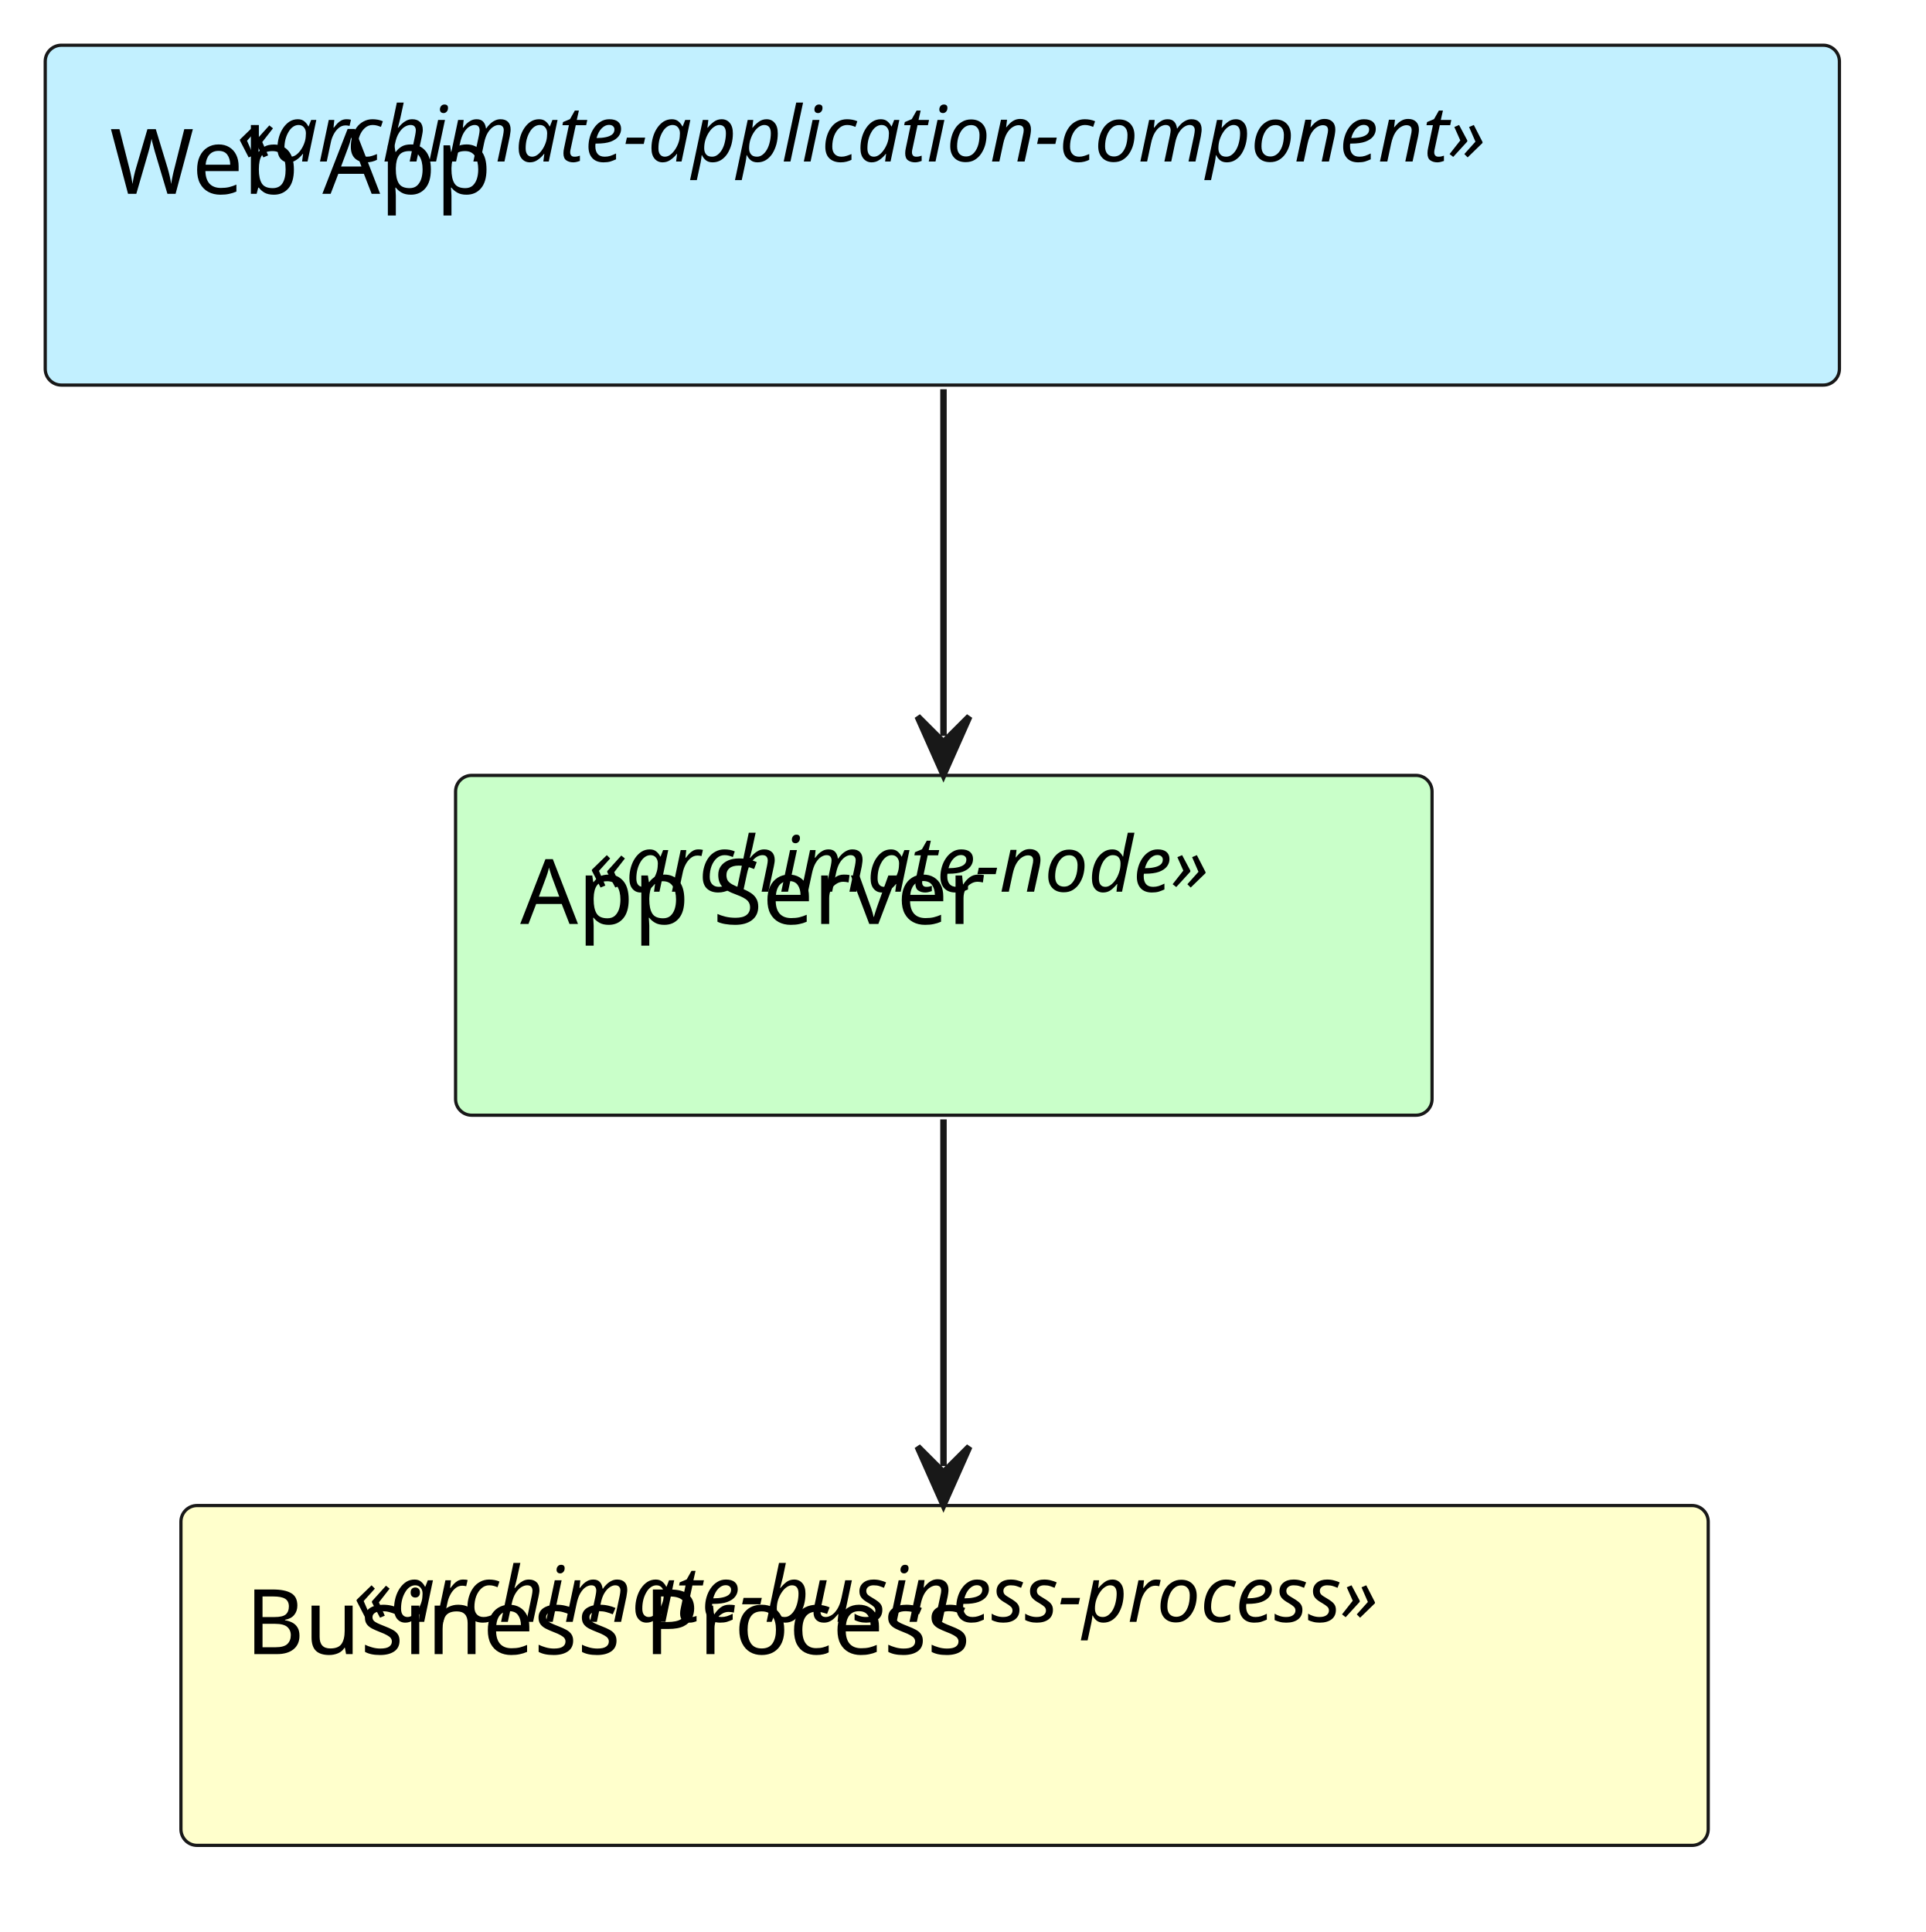
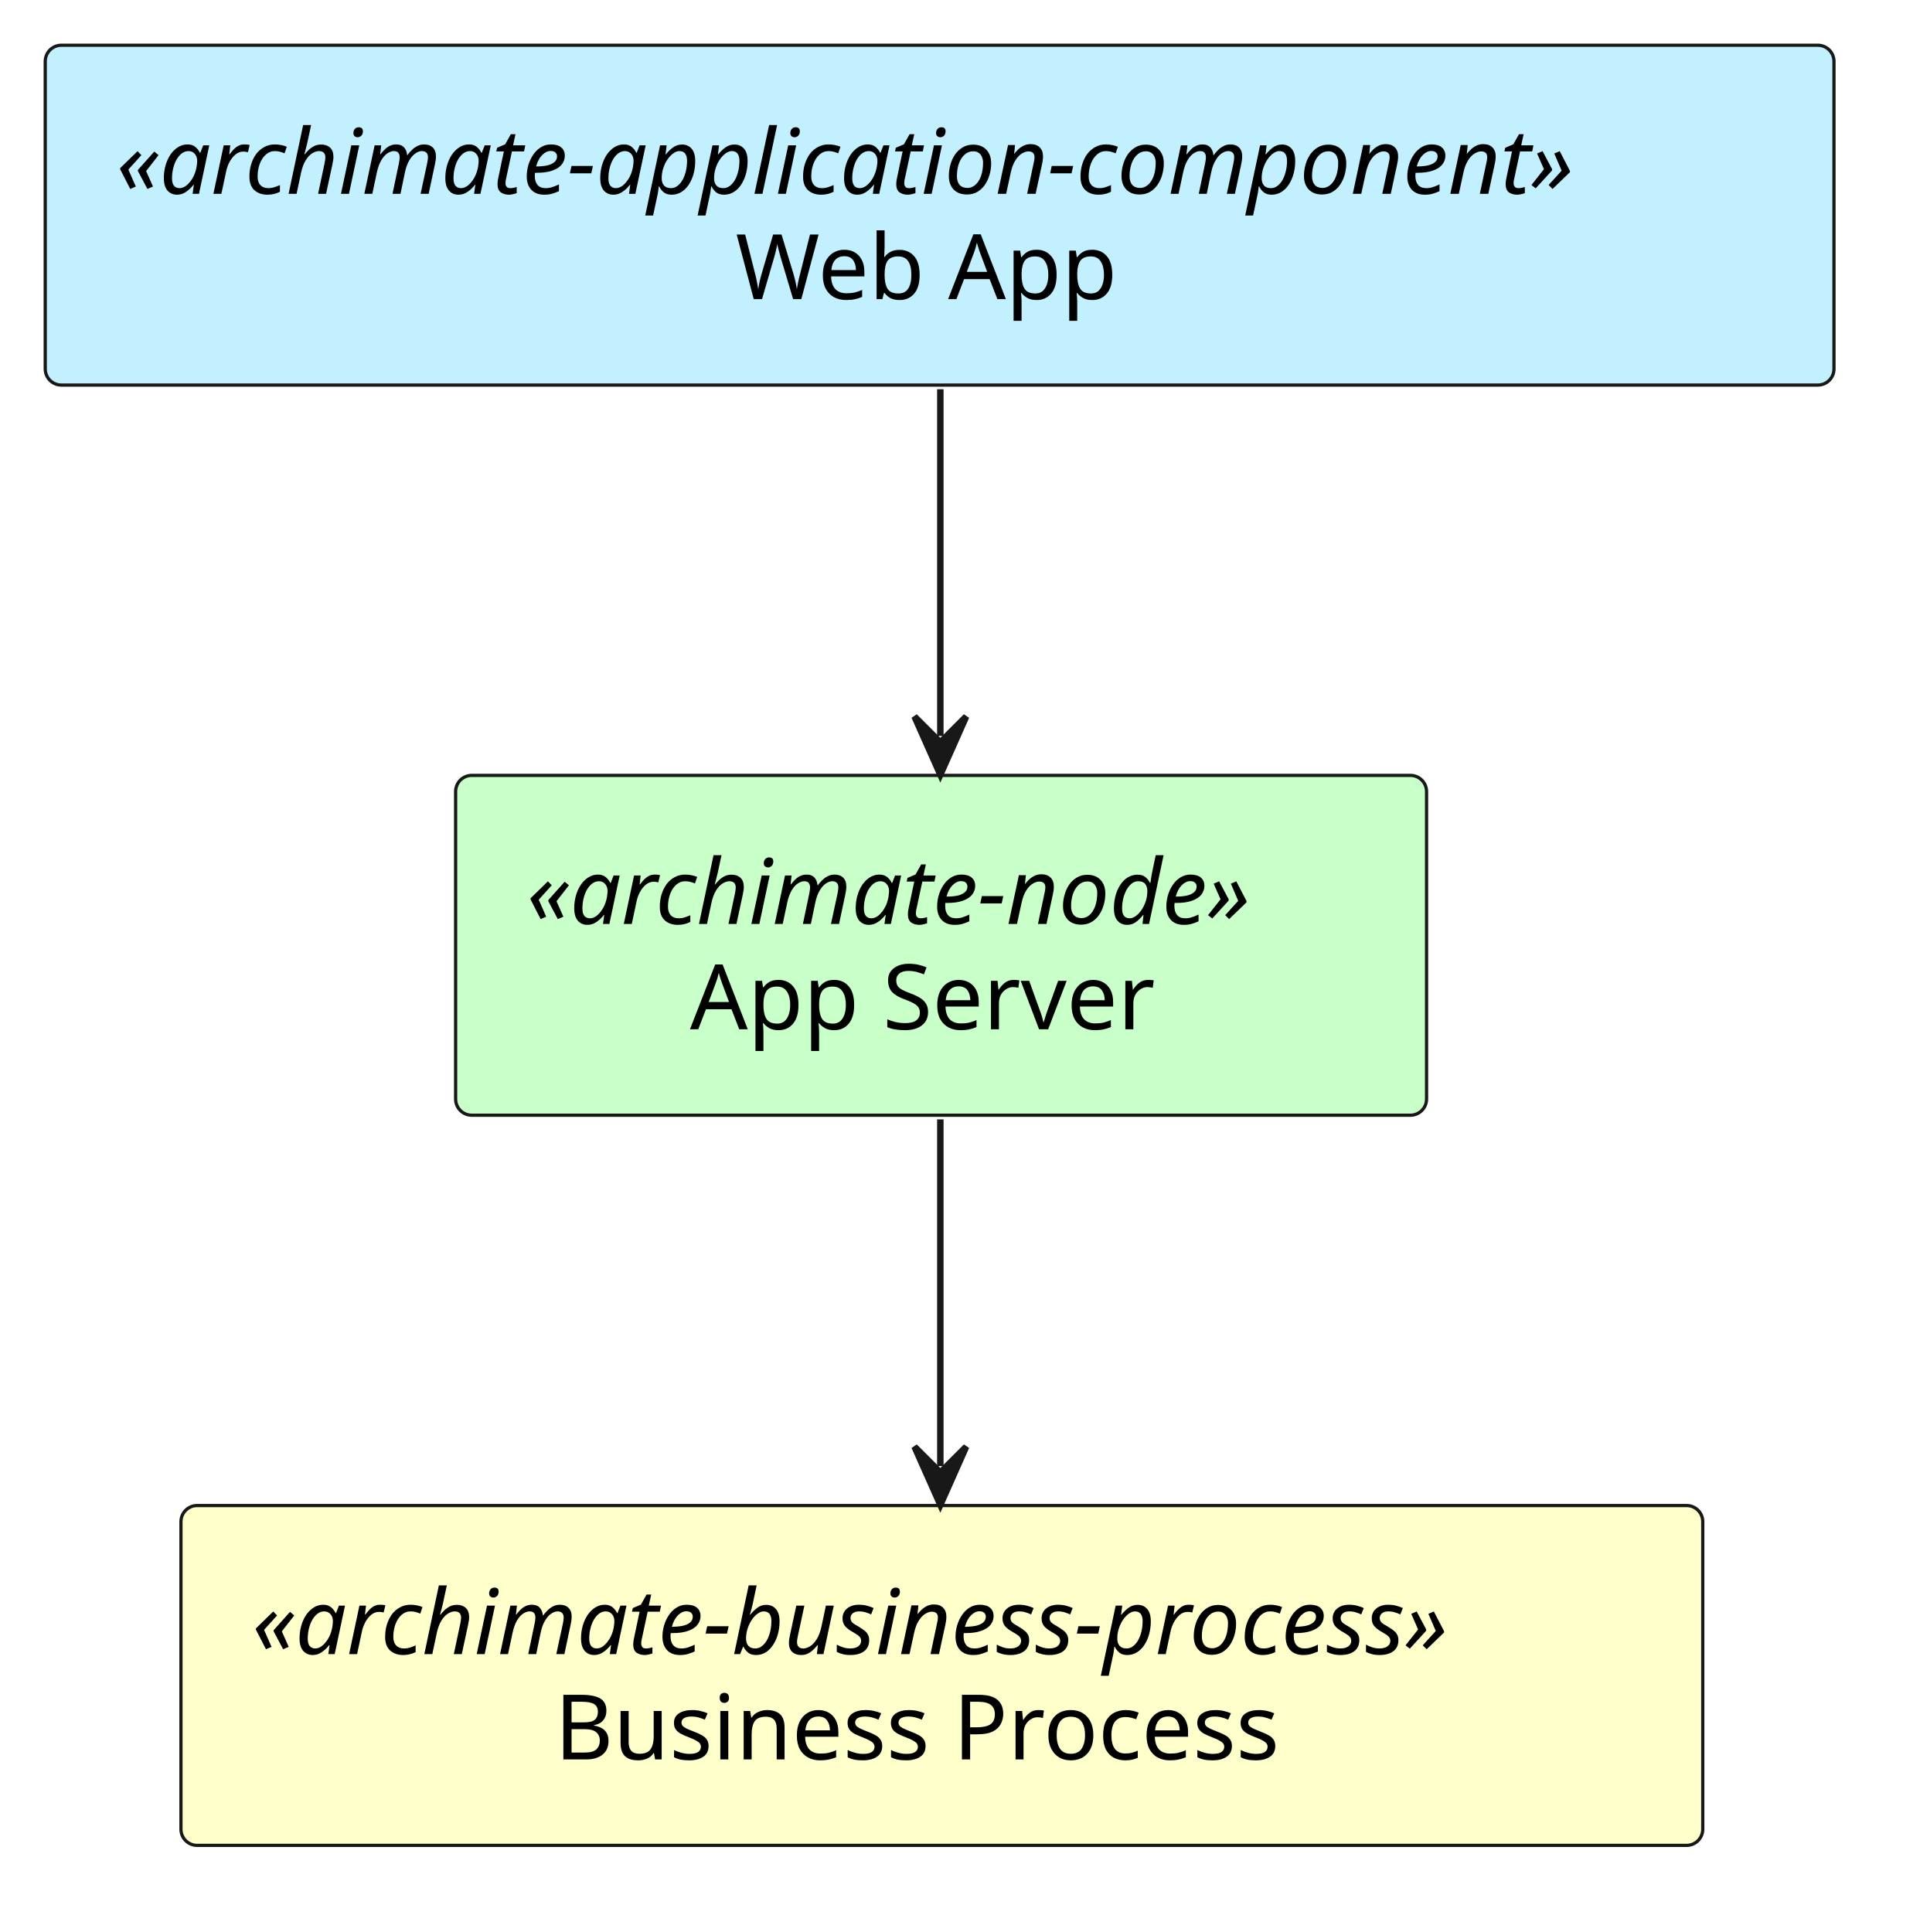
- <svg xmlns="http://www.w3.org/2000/svg" contentStyleType="text/css" data-diagram-type="DESCRIPTION" height="299px" preserveAspectRatio="none" style="width:298px;height:299px;background:#FFFFFF;" version="1.1" viewBox="0 0 298 299" width="298px" zoomAndPan="magnify">
+ <svg xmlns="http://www.w3.org/2000/svg" contentStyleType="text/css" data-diagram-type="DESCRIPTION" height="299px" preserveAspectRatio="none" style="width:297px;height:299px;background:#FFFFFF;" version="1.1" viewBox="0 0 297 299" width="297px" zoomAndPan="magnify">
  <defs />
  <g>
    <g class="entity" data-qualified-name="app" data-source-line="1" id="ent0002">
-       <rect fill="#C9FFC9" height="52.594" rx="2.5" ry="2.5" style="stroke:#181818;stroke-width:0.5;" width="151.105" x="70.5" y="120" />
-       <text fill="#000000" font-family="sans-serif" font-size="12" font-style="italic" lengthAdjust="spacing" textLength="109.916" x="91.094" y="138">«archimate-node»</text>
-       <text fill="#000000" font-family="sans-serif" font-size="14" lengthAdjust="spacing" textLength="77.711" x="80.5" y="142.995">App Server</text>
+       <rect fill="#C9FFC9" height="52.594" rx="2.5" ry="2.5" style="stroke:#181818;stroke-width:0.5;" width="150.235" x="70.5" y="120" />
+       <text fill="#000000" font-family="sans-serif" font-size="14" font-style="italic" lengthAdjust="spacing" textLength="128.235" x="81.5" y="142.995">«archimate-node»</text>
+       <text fill="#000000" font-family="sans-serif" font-size="14" lengthAdjust="spacing" textLength="77.711" x="106.762" y="159.292">App Server</text>
    </g>
    <g class="entity" data-qualified-name="proc" data-source-line="2" id="ent0003">
-       <rect fill="#FFFFCC" height="52.594" rx="2.5" ry="2.5" style="stroke:#181818;stroke-width:0.5;" width="236.342" x="28" y="233" />
-       <text fill="#000000" font-family="sans-serif" font-size="12" font-style="italic" lengthAdjust="spacing" textLength="182.977" x="54.683" y="251">«archimate-business-process»</text>
-       <text fill="#000000" font-family="sans-serif" font-size="14" lengthAdjust="spacing" textLength="119.848" x="38" y="255.995">Business Process</text>
+       <rect fill="#FFFFCC" height="52.594" rx="2.5" ry="2.5" style="stroke:#181818;stroke-width:0.5;" width="235.473" x="28" y="233" />
+       <text fill="#000000" font-family="sans-serif" font-size="14" font-style="italic" lengthAdjust="spacing" textLength="213.473" x="39" y="255.995">«archimate-business-process»</text>
+       <text fill="#000000" font-family="sans-serif" font-size="14" lengthAdjust="spacing" textLength="119.848" x="85.812" y="272.292">Business Process</text>
    </g>
    <g class="entity" data-qualified-name="web" data-source-line="3" id="ent0004">
-       <rect fill="#C2F0FF" height="52.594" rx="2.5" ry="2.5" style="stroke:#181818;stroke-width:0.5;" width="277.644" x="7" y="7" />
-       <text fill="#000000" font-family="sans-serif" font-size="12" font-style="italic" lengthAdjust="spacing" textLength="218.379" x="36.633" y="25">«archimate-application-component»</text>
-       <text fill="#000000" font-family="sans-serif" font-size="14" lengthAdjust="spacing" textLength="63.144" x="17" y="29.995">Web App</text>
+       <rect fill="#C2F0FF" height="52.594" rx="2.5" ry="2.5" style="stroke:#181818;stroke-width:0.5;" width="276.775" x="7" y="7" />
+       <text fill="#000000" font-family="sans-serif" font-size="14" font-style="italic" lengthAdjust="spacing" textLength="254.775" x="18" y="29.995">«archimate-application-component»</text>
+       <text fill="#000000" font-family="sans-serif" font-size="14" lengthAdjust="spacing" textLength="63.144" x="113.816" y="46.292">Web App</text>
    </g>
    <g class="link" data-entity-1="ent0002" data-entity-2="ent0003" data-link-type="dependency" data-source-line="4" id="lnk5">
-       <path d="M146,173.24 C146,191.18 146,208.99 146,226.89" fill="none" id="app-to-proc" style="stroke:#181818;stroke-width:1;" />
-       <polygon fill="#181818" points="146,232.89,150,223.89,146,227.89,142,223.89,146,232.89" style="stroke:#181818;stroke-width:1;" />
+       <path d="M145.5,173.24 C145.5,191.18 145.5,208.99 145.5,226.89" fill="none" id="app-to-proc" style="stroke:#181818;stroke-width:1;" />
+       <polygon fill="#181818" points="145.5,232.89,149.5,223.89,145.5,227.89,141.5,223.89,145.5,232.89" style="stroke:#181818;stroke-width:1;" />
    </g>
    <g class="link" data-entity-1="ent0004" data-entity-2="ent0002" data-link-type="dependency" data-source-line="5" id="lnk6">
-       <path d="M146,60.24 C146,78.18 146,95.99 146,113.89" fill="none" id="web-to-app" style="stroke:#181818;stroke-width:1;" />
-       <polygon fill="#181818" points="146,119.89,150,110.89,146,114.89,142,110.89,146,119.89" style="stroke:#181818;stroke-width:1;" />
+       <path d="M145.5,60.24 C145.5,78.18 145.5,95.99 145.5,113.89" fill="none" id="web-to-app" style="stroke:#181818;stroke-width:1;" />
+       <polygon fill="#181818" points="145.5,119.89,149.5,110.89,145.5,114.89,141.5,110.89,145.5,119.89" style="stroke:#181818;stroke-width:1;" />
    </g>
  </g>
</svg>
